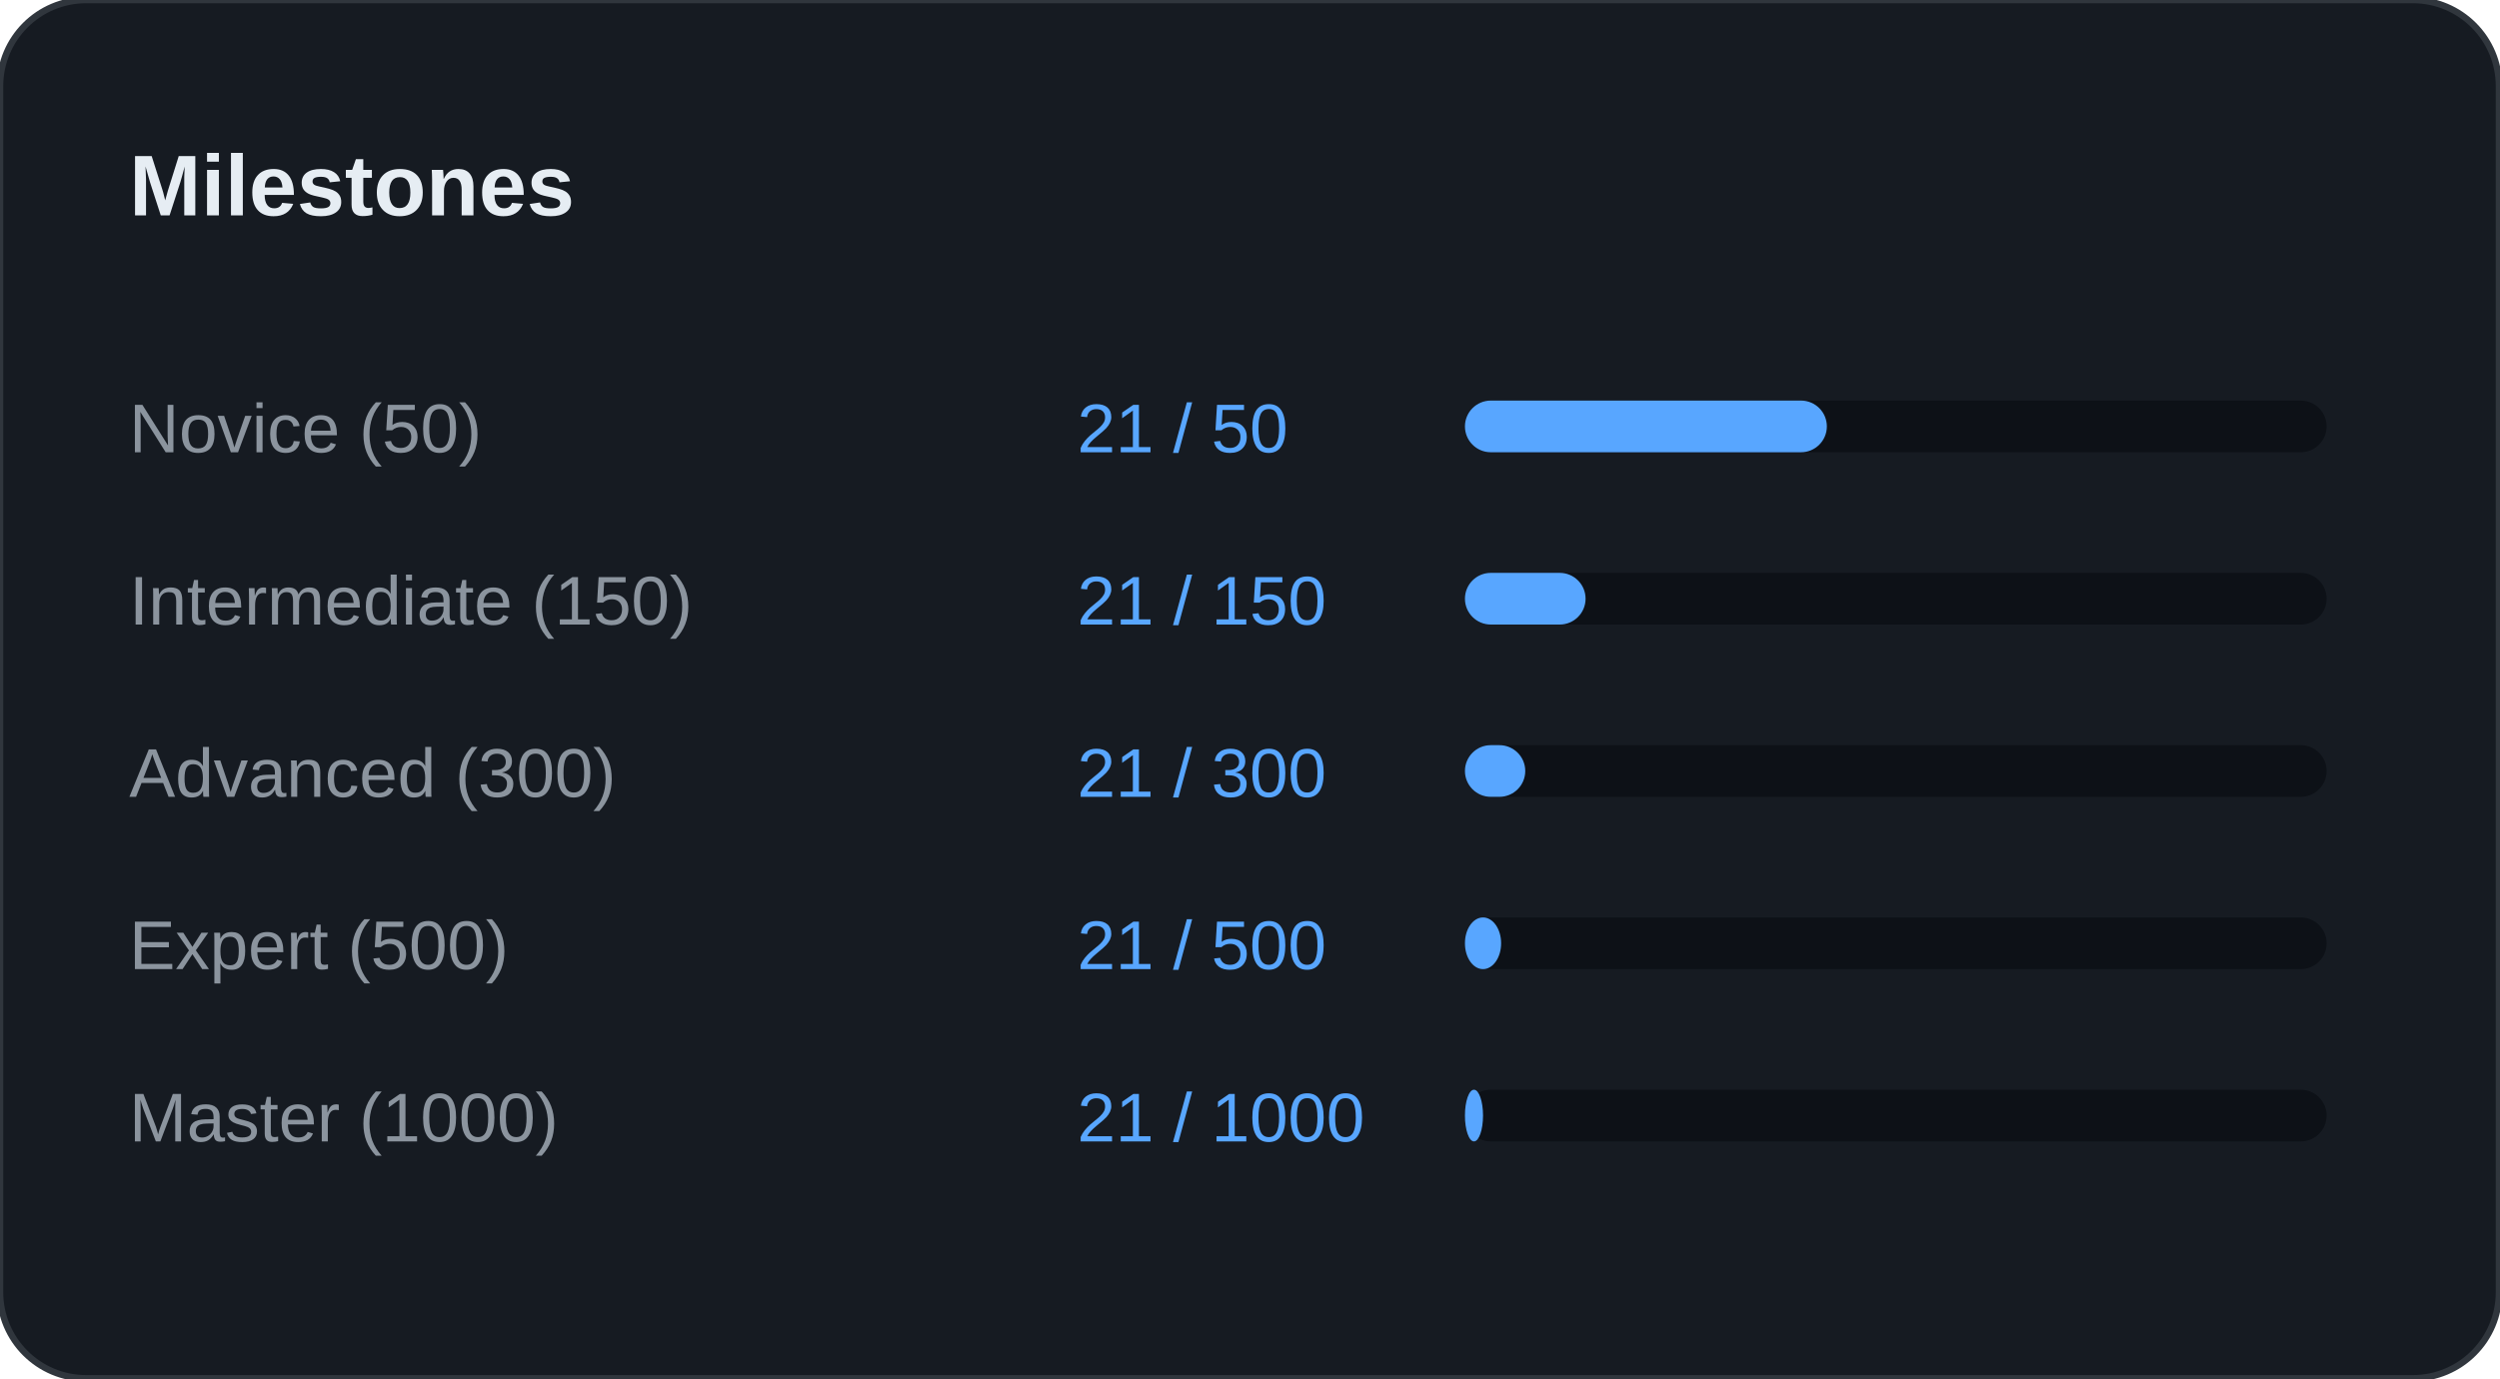
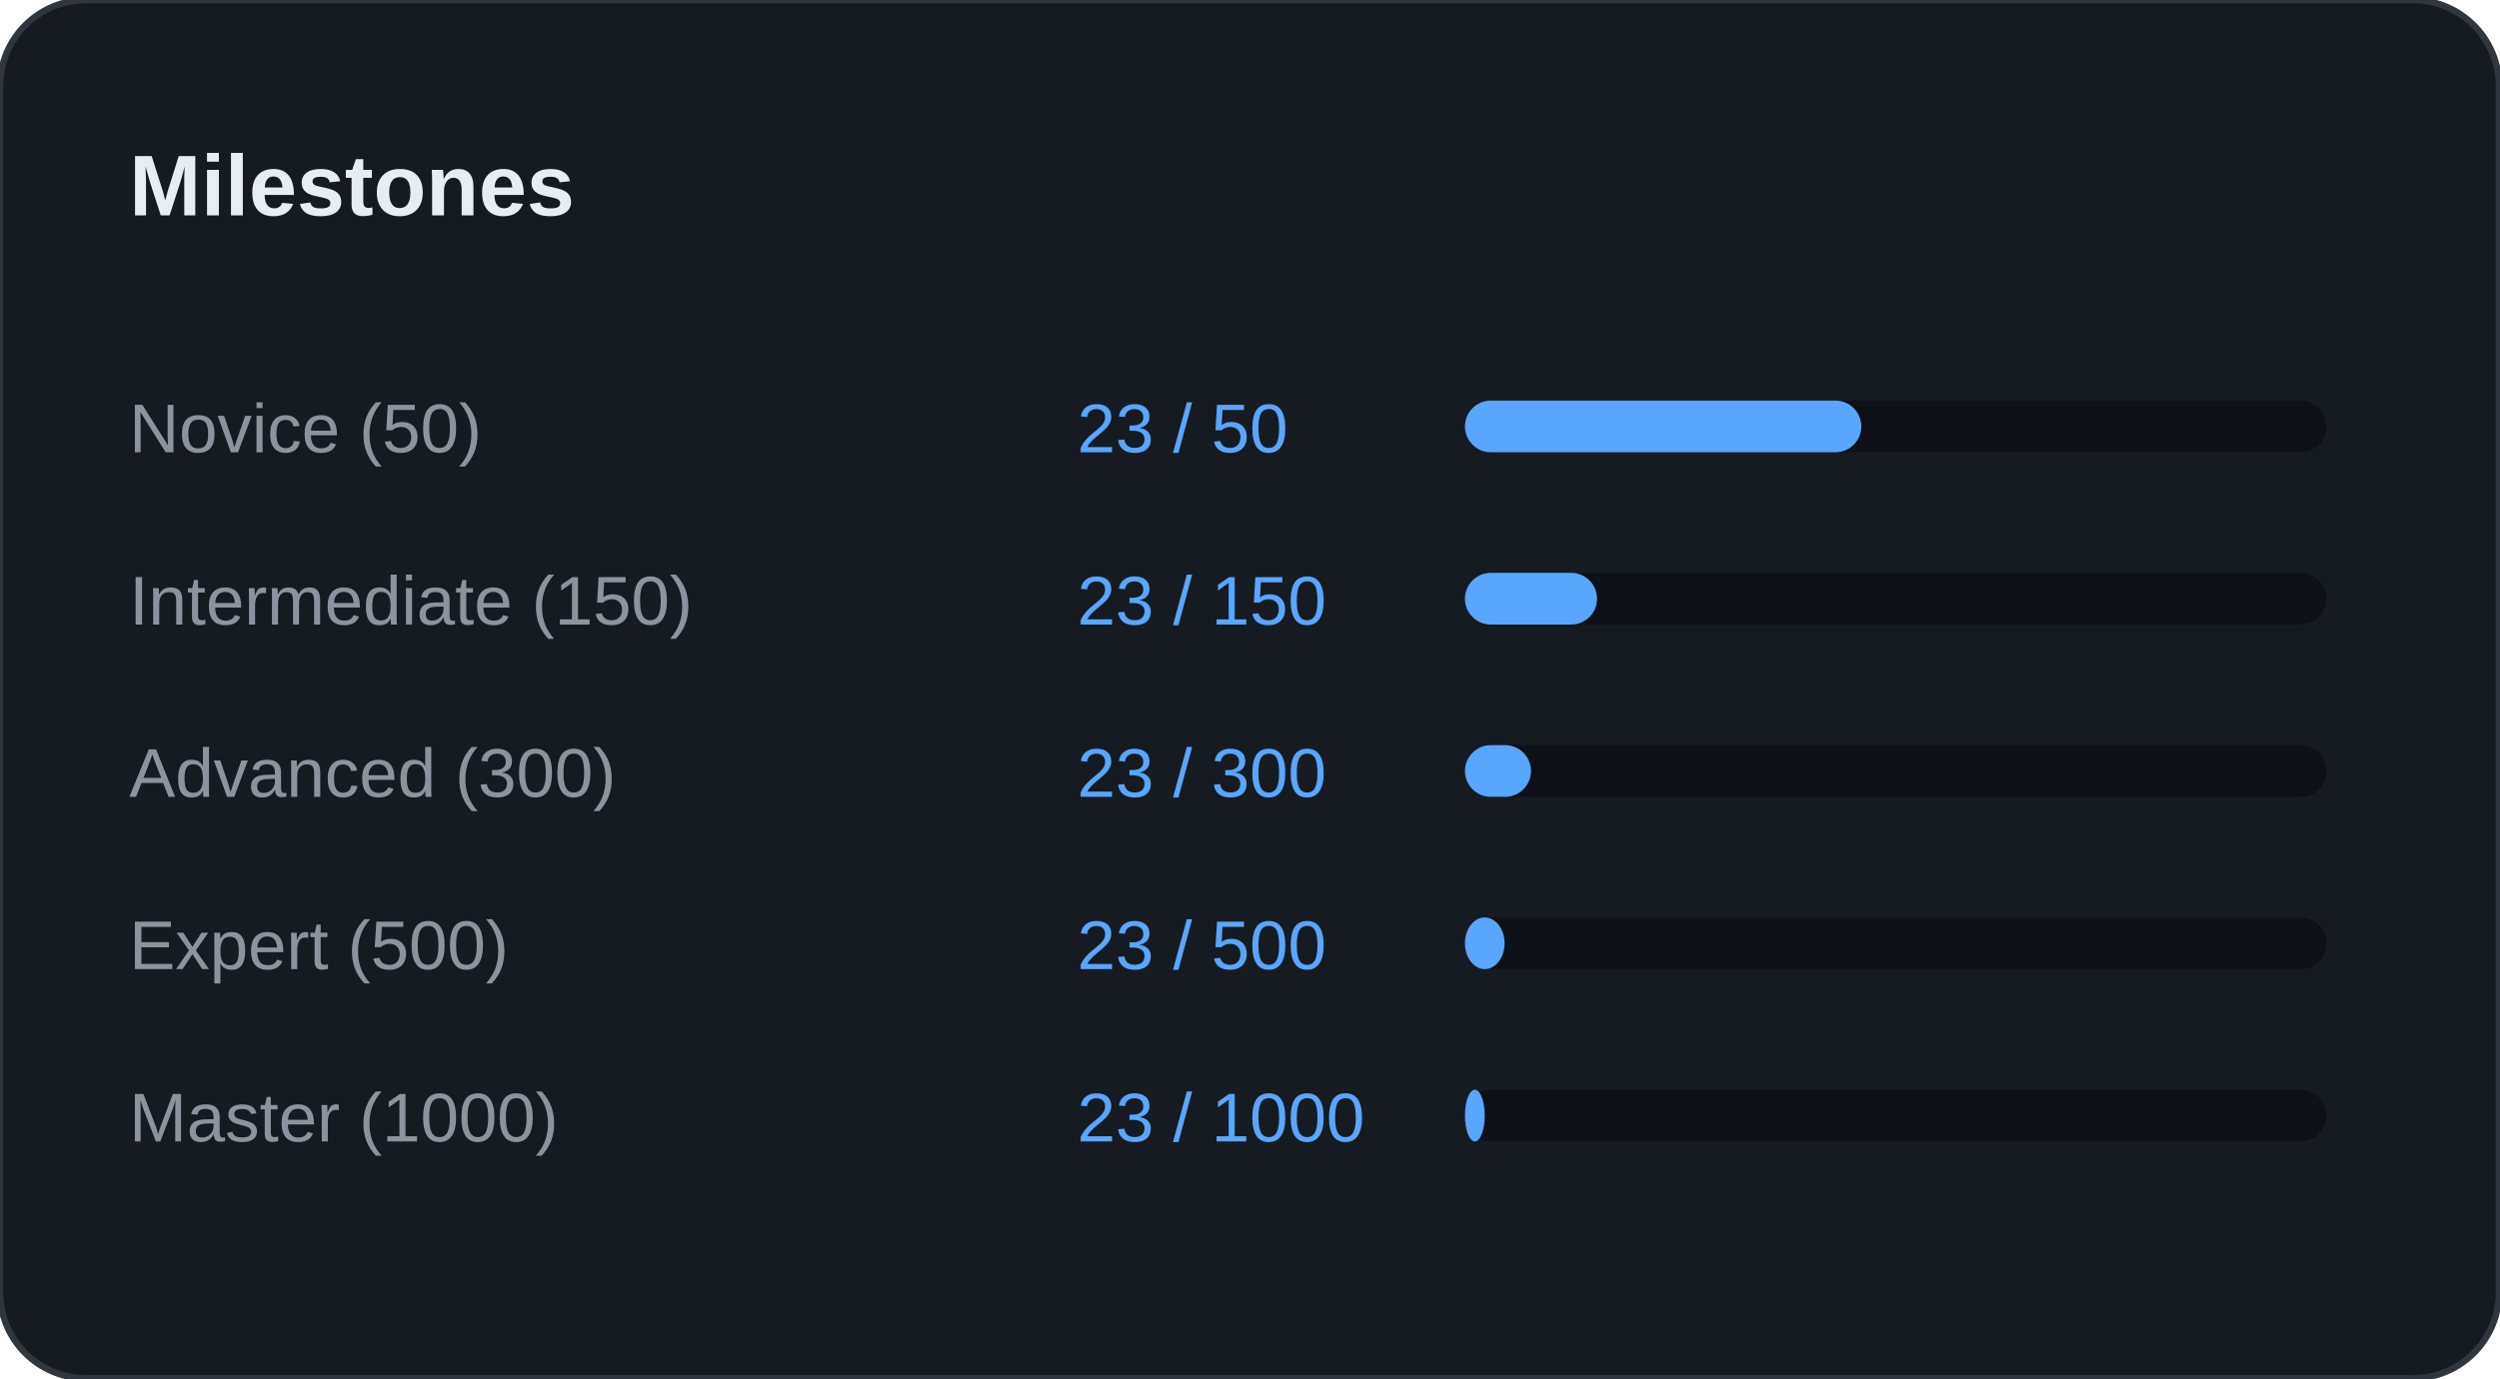
<svg xmlns="http://www.w3.org/2000/svg" width="100%" viewBox="0 0 580 320" preserveAspectRatio="xMidYMid meet">
  <rect width="580" height="320" rx="20" fill="#161B22" stroke="#30363D" stroke-width="1.5" />
  <text x="30" y="50" font-family="Segoe UI, Arial, sans-serif" font-size="20" font-weight="bold" fill="#E6EDF3">Milestones</text>
  <text x="30" y="105" font-family="Segoe UI, Arial, sans-serif" font-size="16" fill="#8B949E">Novice (50)</text>
-   <text x="250" y="105" font-family="Segoe UI, Arial, sans-serif" font-size="16" fill="#58A6FF">21 / 50</text>
+   <text x="250" y="105" font-family="Segoe UI, Arial, sans-serif" font-size="16" fill="#58A6FF">23 / 50</text>
  <rect x="340" y="93" width="200" height="12" rx="6" fill="#0D1117" />
-   <rect x="340" y="93" width="84" height="12" rx="6" fill="#58A6FF" />
+   <rect x="340" y="93" width="92" height="12" rx="6" fill="#58A6FF" />
  <text x="30" y="145" font-family="Segoe UI, Arial, sans-serif" font-size="16" fill="#8B949E">Intermediate (150)</text>
-   <text x="250" y="145" font-family="Segoe UI, Arial, sans-serif" font-size="16" fill="#58A6FF">21 / 150</text>
+   <text x="250" y="145" font-family="Segoe UI, Arial, sans-serif" font-size="16" fill="#58A6FF">23 / 150</text>
  <rect x="340" y="133" width="200" height="12" rx="6" fill="#0D1117" />
-   <rect x="340" y="133" width="28" height="12" rx="6" fill="#58A6FF" />
+   <rect x="340" y="133" width="30.667" height="12" rx="6" fill="#58A6FF" />
  <text x="30" y="185" font-family="Segoe UI, Arial, sans-serif" font-size="16" fill="#8B949E">Advanced (300)</text>
-   <text x="250" y="185" font-family="Segoe UI, Arial, sans-serif" font-size="16" fill="#58A6FF">21 / 300</text>
+   <text x="250" y="185" font-family="Segoe UI, Arial, sans-serif" font-size="16" fill="#58A6FF">23 / 300</text>
  <rect x="340" y="173" width="200" height="12" rx="6" fill="#0D1117" />
-   <rect x="340" y="173" width="14" height="12" rx="6" fill="#58A6FF" />
+   <rect x="340" y="173" width="15.333" height="12" rx="6" fill="#58A6FF" />
  <text x="30" y="225" font-family="Segoe UI, Arial, sans-serif" font-size="16" fill="#8B949E">Expert (500)</text>
-   <text x="250" y="225" font-family="Segoe UI, Arial, sans-serif" font-size="16" fill="#58A6FF">21 / 500</text>
+   <text x="250" y="225" font-family="Segoe UI, Arial, sans-serif" font-size="16" fill="#58A6FF">23 / 500</text>
  <rect x="340" y="213" width="200" height="12" rx="6" fill="#0D1117" />
-   <rect x="340" y="213" width="8.4" height="12" rx="6" fill="#58A6FF" />
+   <rect x="340" y="213" width="9.2" height="12" rx="6" fill="#58A6FF" />
  <text x="30" y="265" font-family="Segoe UI, Arial, sans-serif" font-size="16" fill="#8B949E">Master (1000)</text>
-   <text x="250" y="265" font-family="Segoe UI, Arial, sans-serif" font-size="16" fill="#58A6FF">21 / 1000</text>
+   <text x="250" y="265" font-family="Segoe UI, Arial, sans-serif" font-size="16" fill="#58A6FF">23 / 1000</text>
  <rect x="340" y="253" width="200" height="12" rx="6" fill="#0D1117" />
-   <rect x="340" y="253" width="4.2" height="12" rx="6" fill="#58A6FF" />
+   <rect x="340" y="253" width="4.6" height="12" rx="6" fill="#58A6FF" />
</svg>
